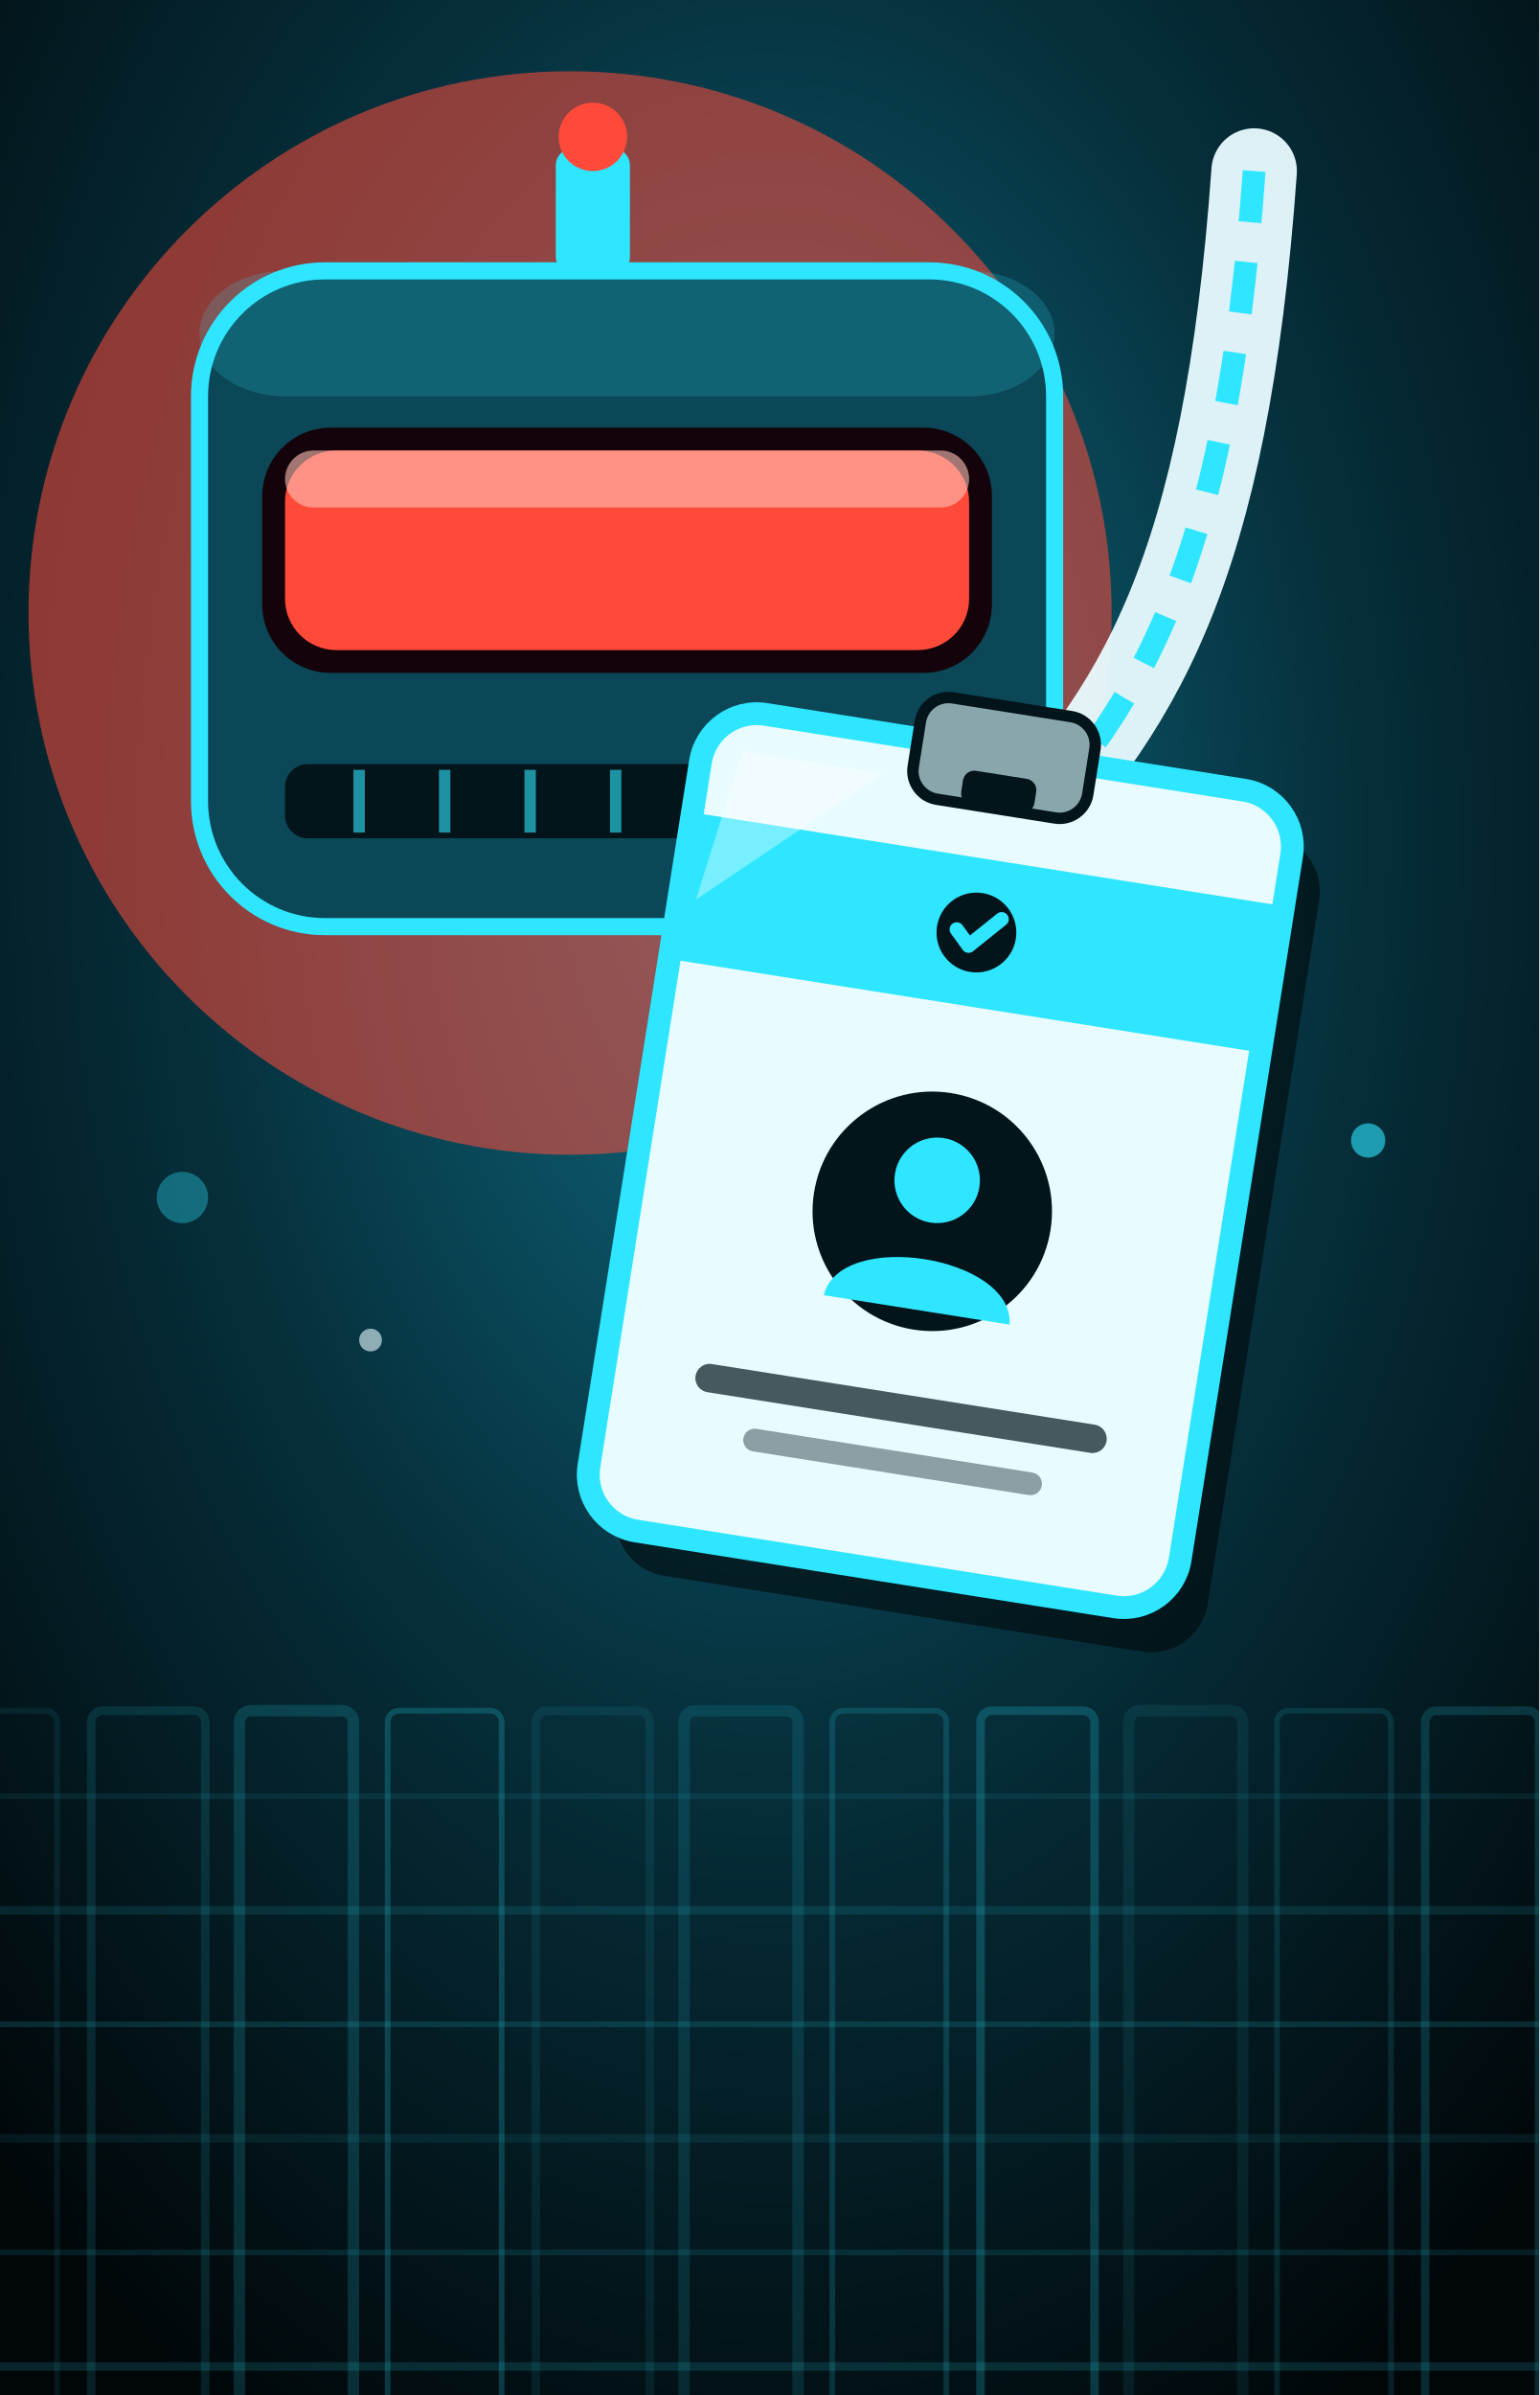
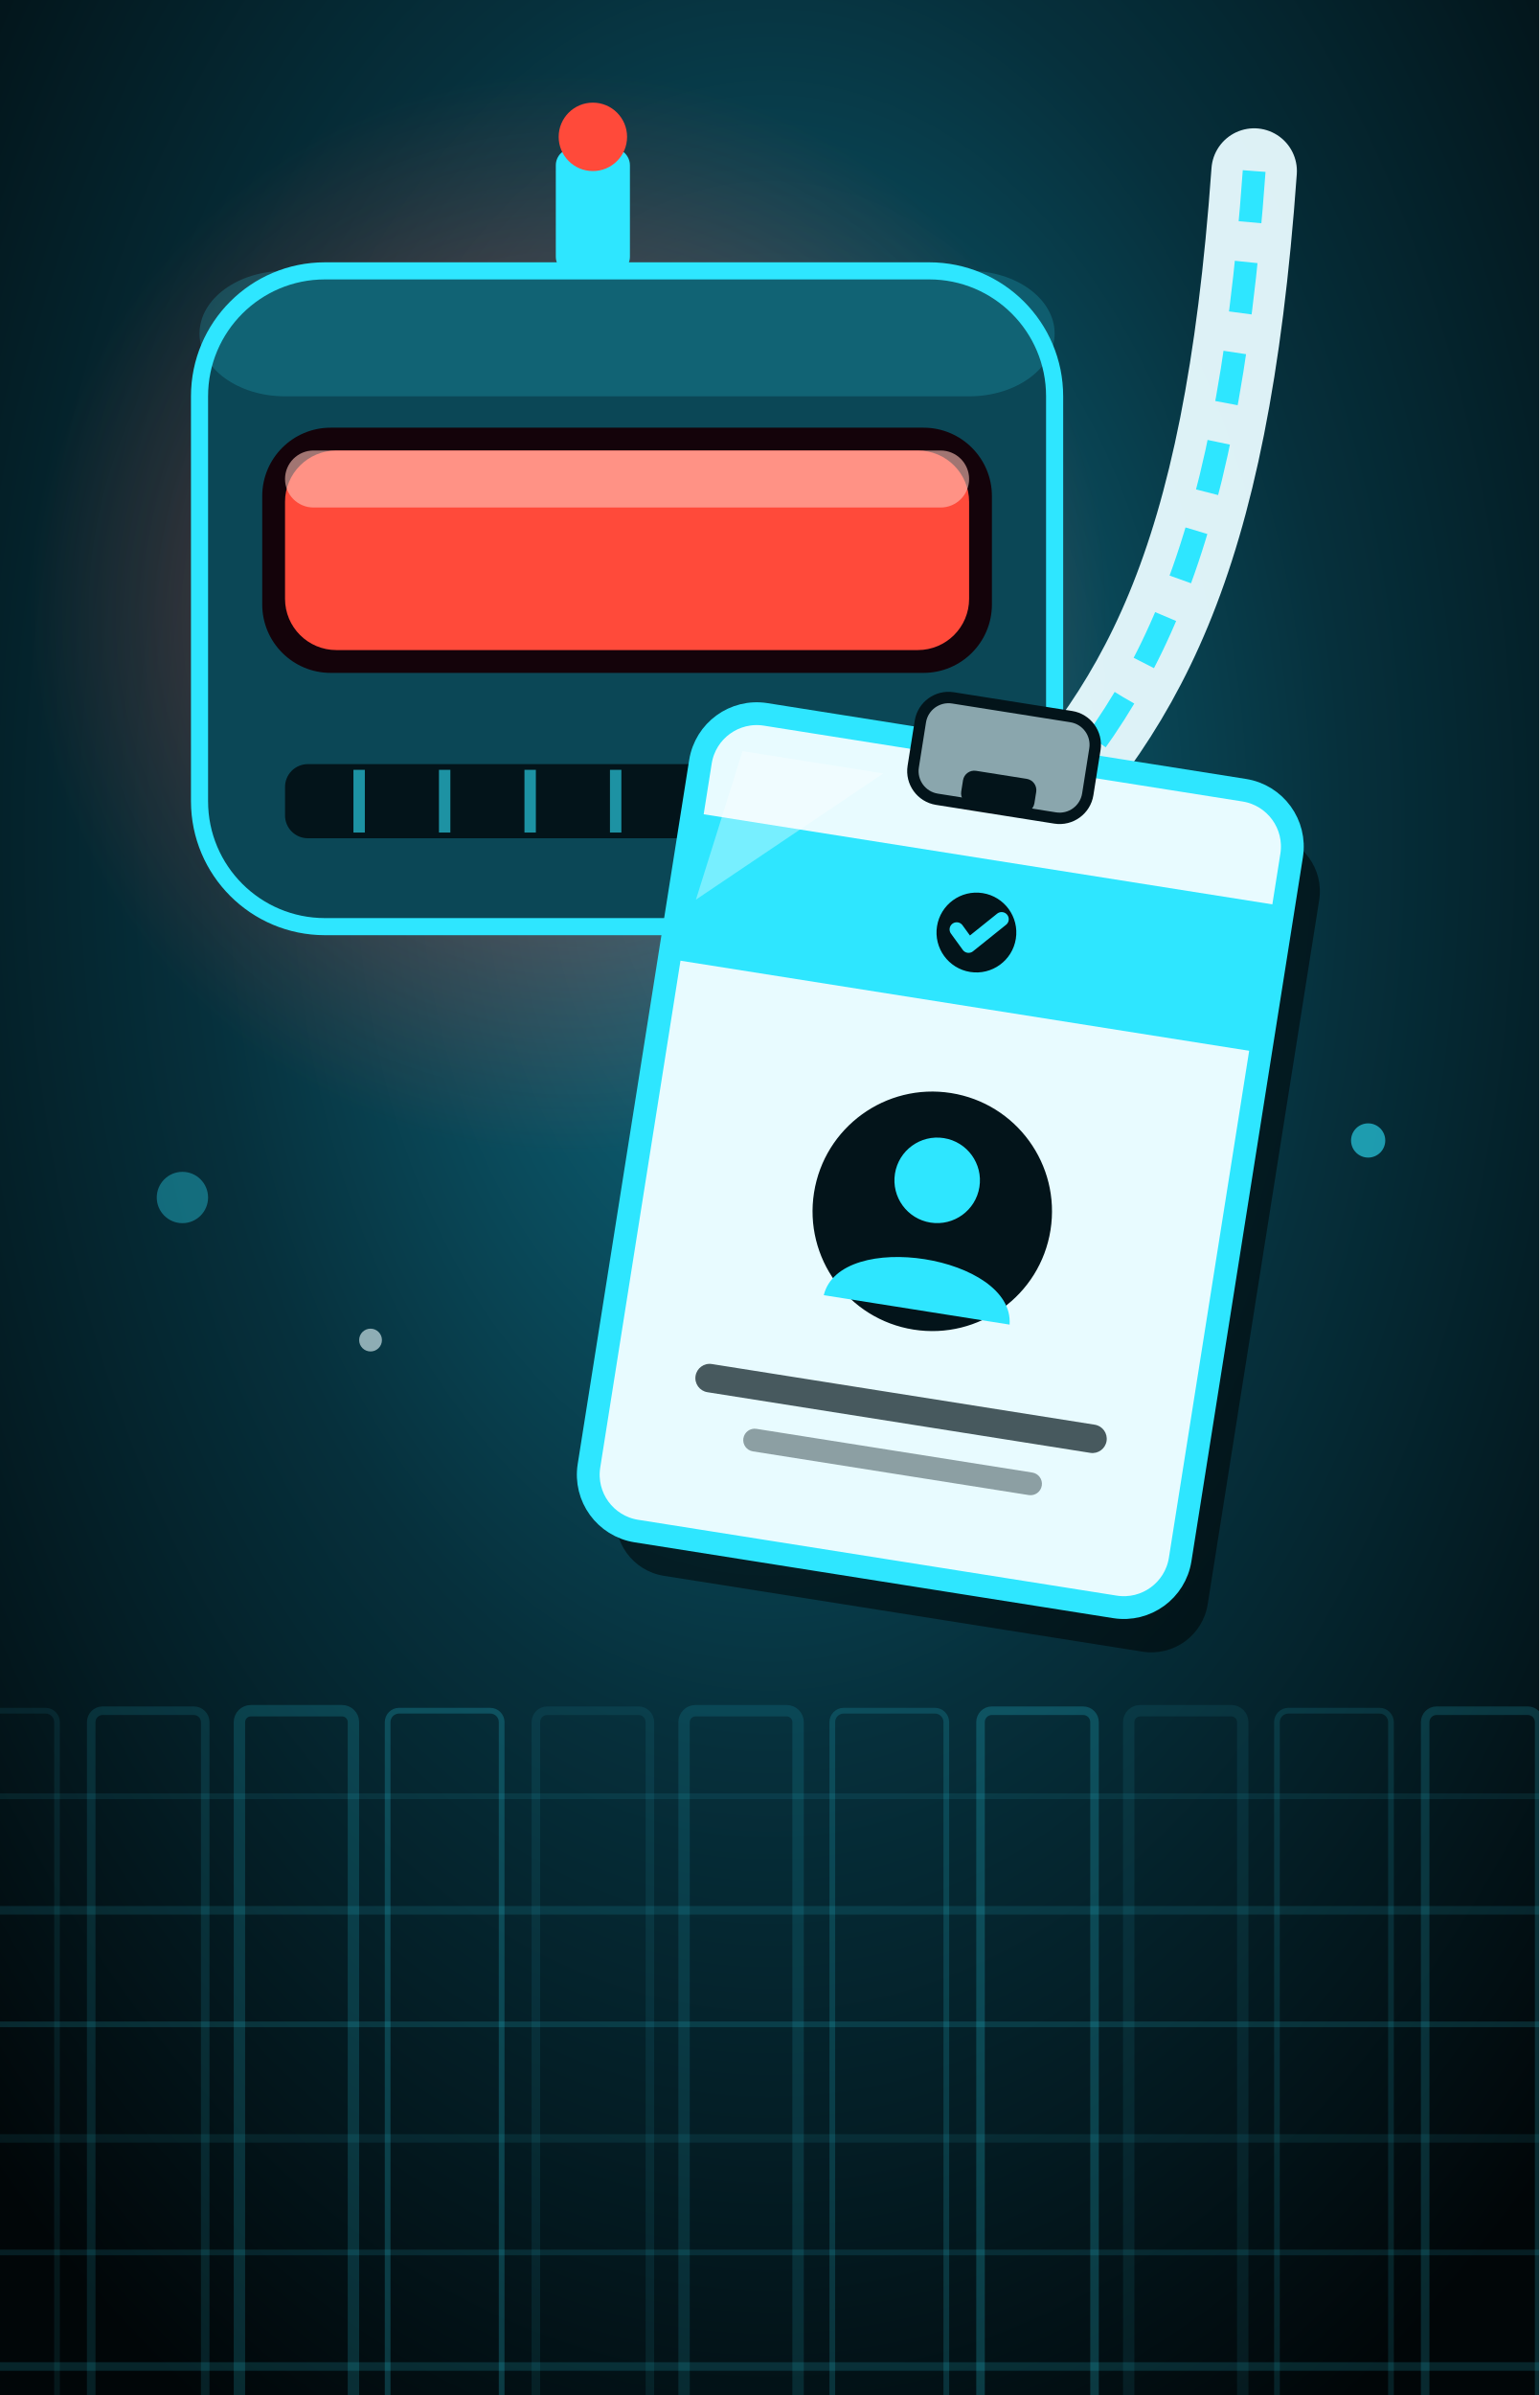
<svg xmlns="http://www.w3.org/2000/svg" viewBox="0 0 540 840" preserveAspectRatio="xMidYMid slice" aria-hidden="true">
  <defs>
    <radialGradient id="hg" cx="50%" cy="35%" r="75%">
      <stop offset="0" stop-color="#0f6f86" />
      <stop offset=".5" stop-color="#06303c" />
      <stop offset="1" stop-color="#010608" />
    </radialGradient>
    <radialGradient id="hv" cx="50%" cy="50%" r="50%">
      <stop offset="0" stop-color="#ff4a3a" stop-opacity=".55" />
+       <stop offset="1" stop-color="#ff4a3a" stop-opacity="0" />
    </radialGradient>
  </defs>
  <rect width="540" height="840" fill="url(#hg)" />
  <rect x="-20" y="600" width="40" height="260" rx="4" fill="none" stroke="#2ee6ff" stroke-width="2" opacity="0.08" />
  <rect x="32" y="600" width="40" height="260" rx="4" fill="none" stroke="#2ee6ff" stroke-width="3" opacity="0.12" />
  <rect x="84" y="600" width="40" height="260" rx="4" fill="none" stroke="#2ee6ff" stroke-width="4" opacity="0.16" />
  <rect x="136" y="600" width="40" height="260" rx="4" fill="none" stroke="#2ee6ff" stroke-width="2" opacity="0.20" />
  <rect x="188" y="600" width="40" height="260" rx="4" fill="none" stroke="#2ee6ff" stroke-width="3" opacity="0.08" />
  <rect x="240" y="600" width="40" height="260" rx="4" fill="none" stroke="#2ee6ff" stroke-width="4" opacity="0.12" />
  <rect x="292" y="600" width="40" height="260" rx="4" fill="none" stroke="#2ee6ff" stroke-width="2" opacity="0.16" />
  <rect x="344" y="600" width="40" height="260" rx="4" fill="none" stroke="#2ee6ff" stroke-width="3" opacity="0.20" />
  <rect x="396" y="600" width="40" height="260" rx="4" fill="none" stroke="#2ee6ff" stroke-width="4" opacity="0.08" />
  <rect x="448" y="600" width="40" height="260" rx="4" fill="none" stroke="#2ee6ff" stroke-width="2" opacity="0.12" />
  <rect x="500" y="600" width="40" height="260" rx="4" fill="none" stroke="#2ee6ff" stroke-width="3" opacity="0.16" />
  <rect x="552" y="600" width="40" height="260" rx="4" fill="none" stroke="#2ee6ff" stroke-width="4" opacity="0.20" />
  <path d="M0 630 L540 630" stroke="#2ee6ff" stroke-width="2" opacity="0.08" />
  <path d="M0 670 L540 670" stroke="#2ee6ff" stroke-width="3" opacity="0.11" />
  <path d="M0 710 L540 710" stroke="#2ee6ff" stroke-width="2" opacity="0.14" />
  <path d="M0 750 L540 750" stroke="#2ee6ff" stroke-width="3" opacity="0.08" />
  <path d="M0 790 L540 790" stroke="#2ee6ff" stroke-width="2" opacity="0.11" />
  <path d="M0 830 L540 830" stroke="#2ee6ff" stroke-width="3" opacity="0.14" />
  <circle cx="200" cy="215" r="190" fill="url(#hv)" />
  <rect x="70" y="95" width="300" height="230" rx="44" fill="#0b4756" stroke="#2ee6ff" stroke-width="6" />
  <rect x="70" y="95" width="300" height="44" rx="30" fill="#2ee6ff" opacity=".18" />
  <rect x="195" y="52" width="26" height="44" rx="6" fill="#2ee6ff" />
  <circle cx="208" cy="48" r="12" fill="#ff4a3a" />
  <rect x="92" y="150" width="256" height="86" rx="24" fill="#14030a" />
  <rect x="100" y="158" width="240" height="70" rx="18" fill="#ff4a3a" />
  <rect x="100" y="158" width="240" height="20" rx="10" fill="#ffc2b8" opacity=".6" />
  <rect x="100" y="268" width="240" height="26" rx="8" fill="#03141a" />
  <path d="M126 270 V292 M156 270 V292 M186 270 V292 M216 270 V292 M246 270 V292 M276 270 V292 M306 270 V292" stroke="#2ee6ff" stroke-width="4" opacity=".6" />
  <path d="M440 60 C430 200 400 250 350 300" stroke="#e8fbff" stroke-width="30" fill="none" stroke-linecap="round" opacity=".95" />
  <path d="M440 60 C430 200 400 250 350 300" stroke="#2ee6ff" stroke-width="8" stroke-dasharray="18 14" fill="none" />
  <g transform="rotate(9 330 400)">
    <rect x="226" y="262" width="210" height="290" rx="20" fill="#000" opacity=".5" transform="translate(12 14)" />
    <rect x="226" y="262" width="210" height="290" rx="20" fill="#e8fbff" />
    <rect x="226" y="262" width="210" height="290" rx="20" fill="none" stroke="#2ee6ff" stroke-width="8" />
    <rect x="300" y="246" width="62" height="36" rx="10" fill="#8aa6ad" stroke="#03141a" stroke-width="4" />
    <rect x="318" y="270" width="26" height="12" rx="4" fill="#03141a" />
    <rect x="226" y="300" width="210" height="52" fill="#2ee6ff" />
    <circle cx="331" cy="326" r="14" fill="#03141a" />
    <path d="M324 326 L329 331 L339 320" stroke="#2ee6ff" stroke-width="5" fill="none" stroke-linecap="round" stroke-linejoin="round" />
    <circle cx="331" cy="425" r="42" fill="#03141a" />
    <circle cx="331" cy="414" r="15" fill="#2ee6ff" />
    <path d="M298 460 C300 436 362 436 364 460 Z" fill="#2ee6ff" />
    <rect x="258" y="490" width="146" height="10" rx="5" fill="#03141a" opacity=".7" />
    <rect x="278" y="510" width="106" height="8" rx="4" fill="#03141a" opacity=".4" />
    <path d="M240 276 L290 276 L232 330 Z" fill="#fff" opacity=".35" />
  </g>
  <circle cx="480" cy="400" r="6" fill="#2ee6ff" opacity=".6" />
  <circle cx="64" cy="420" r="9" fill="#2ee6ff" opacity=".35" />
  <circle cx="130" cy="470" r="4" fill="#e8fbff" opacity=".6" />
</svg>
